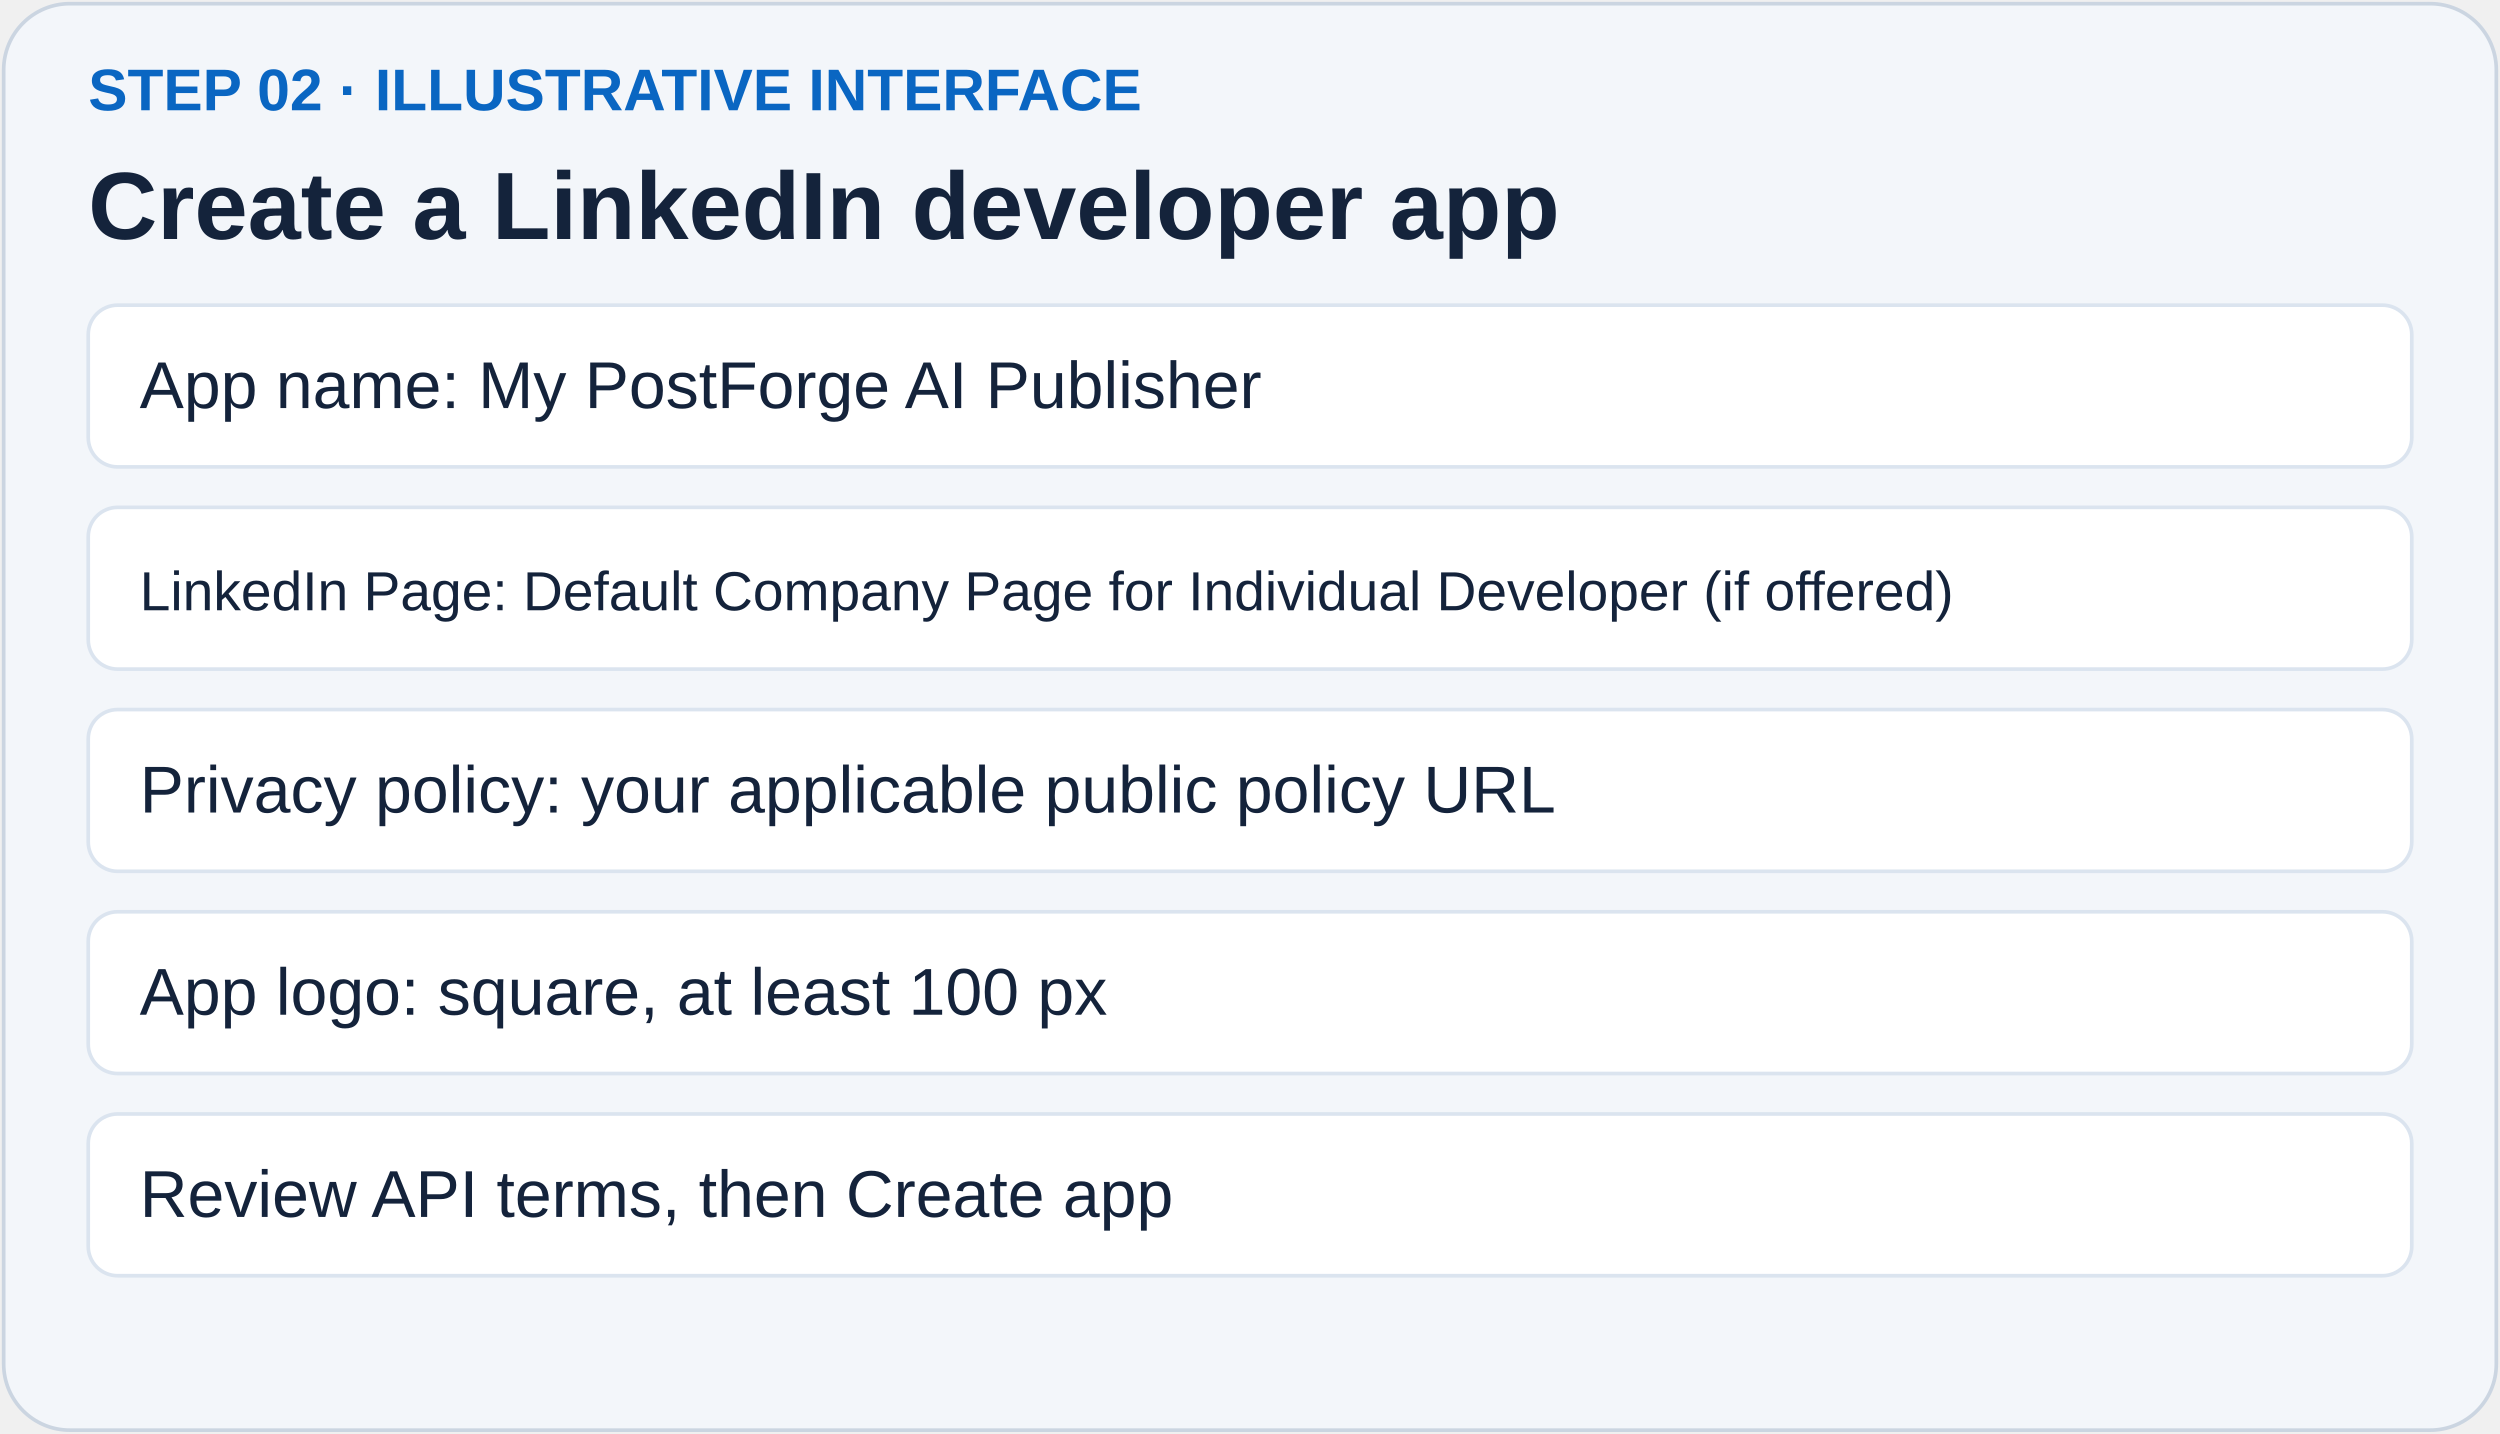
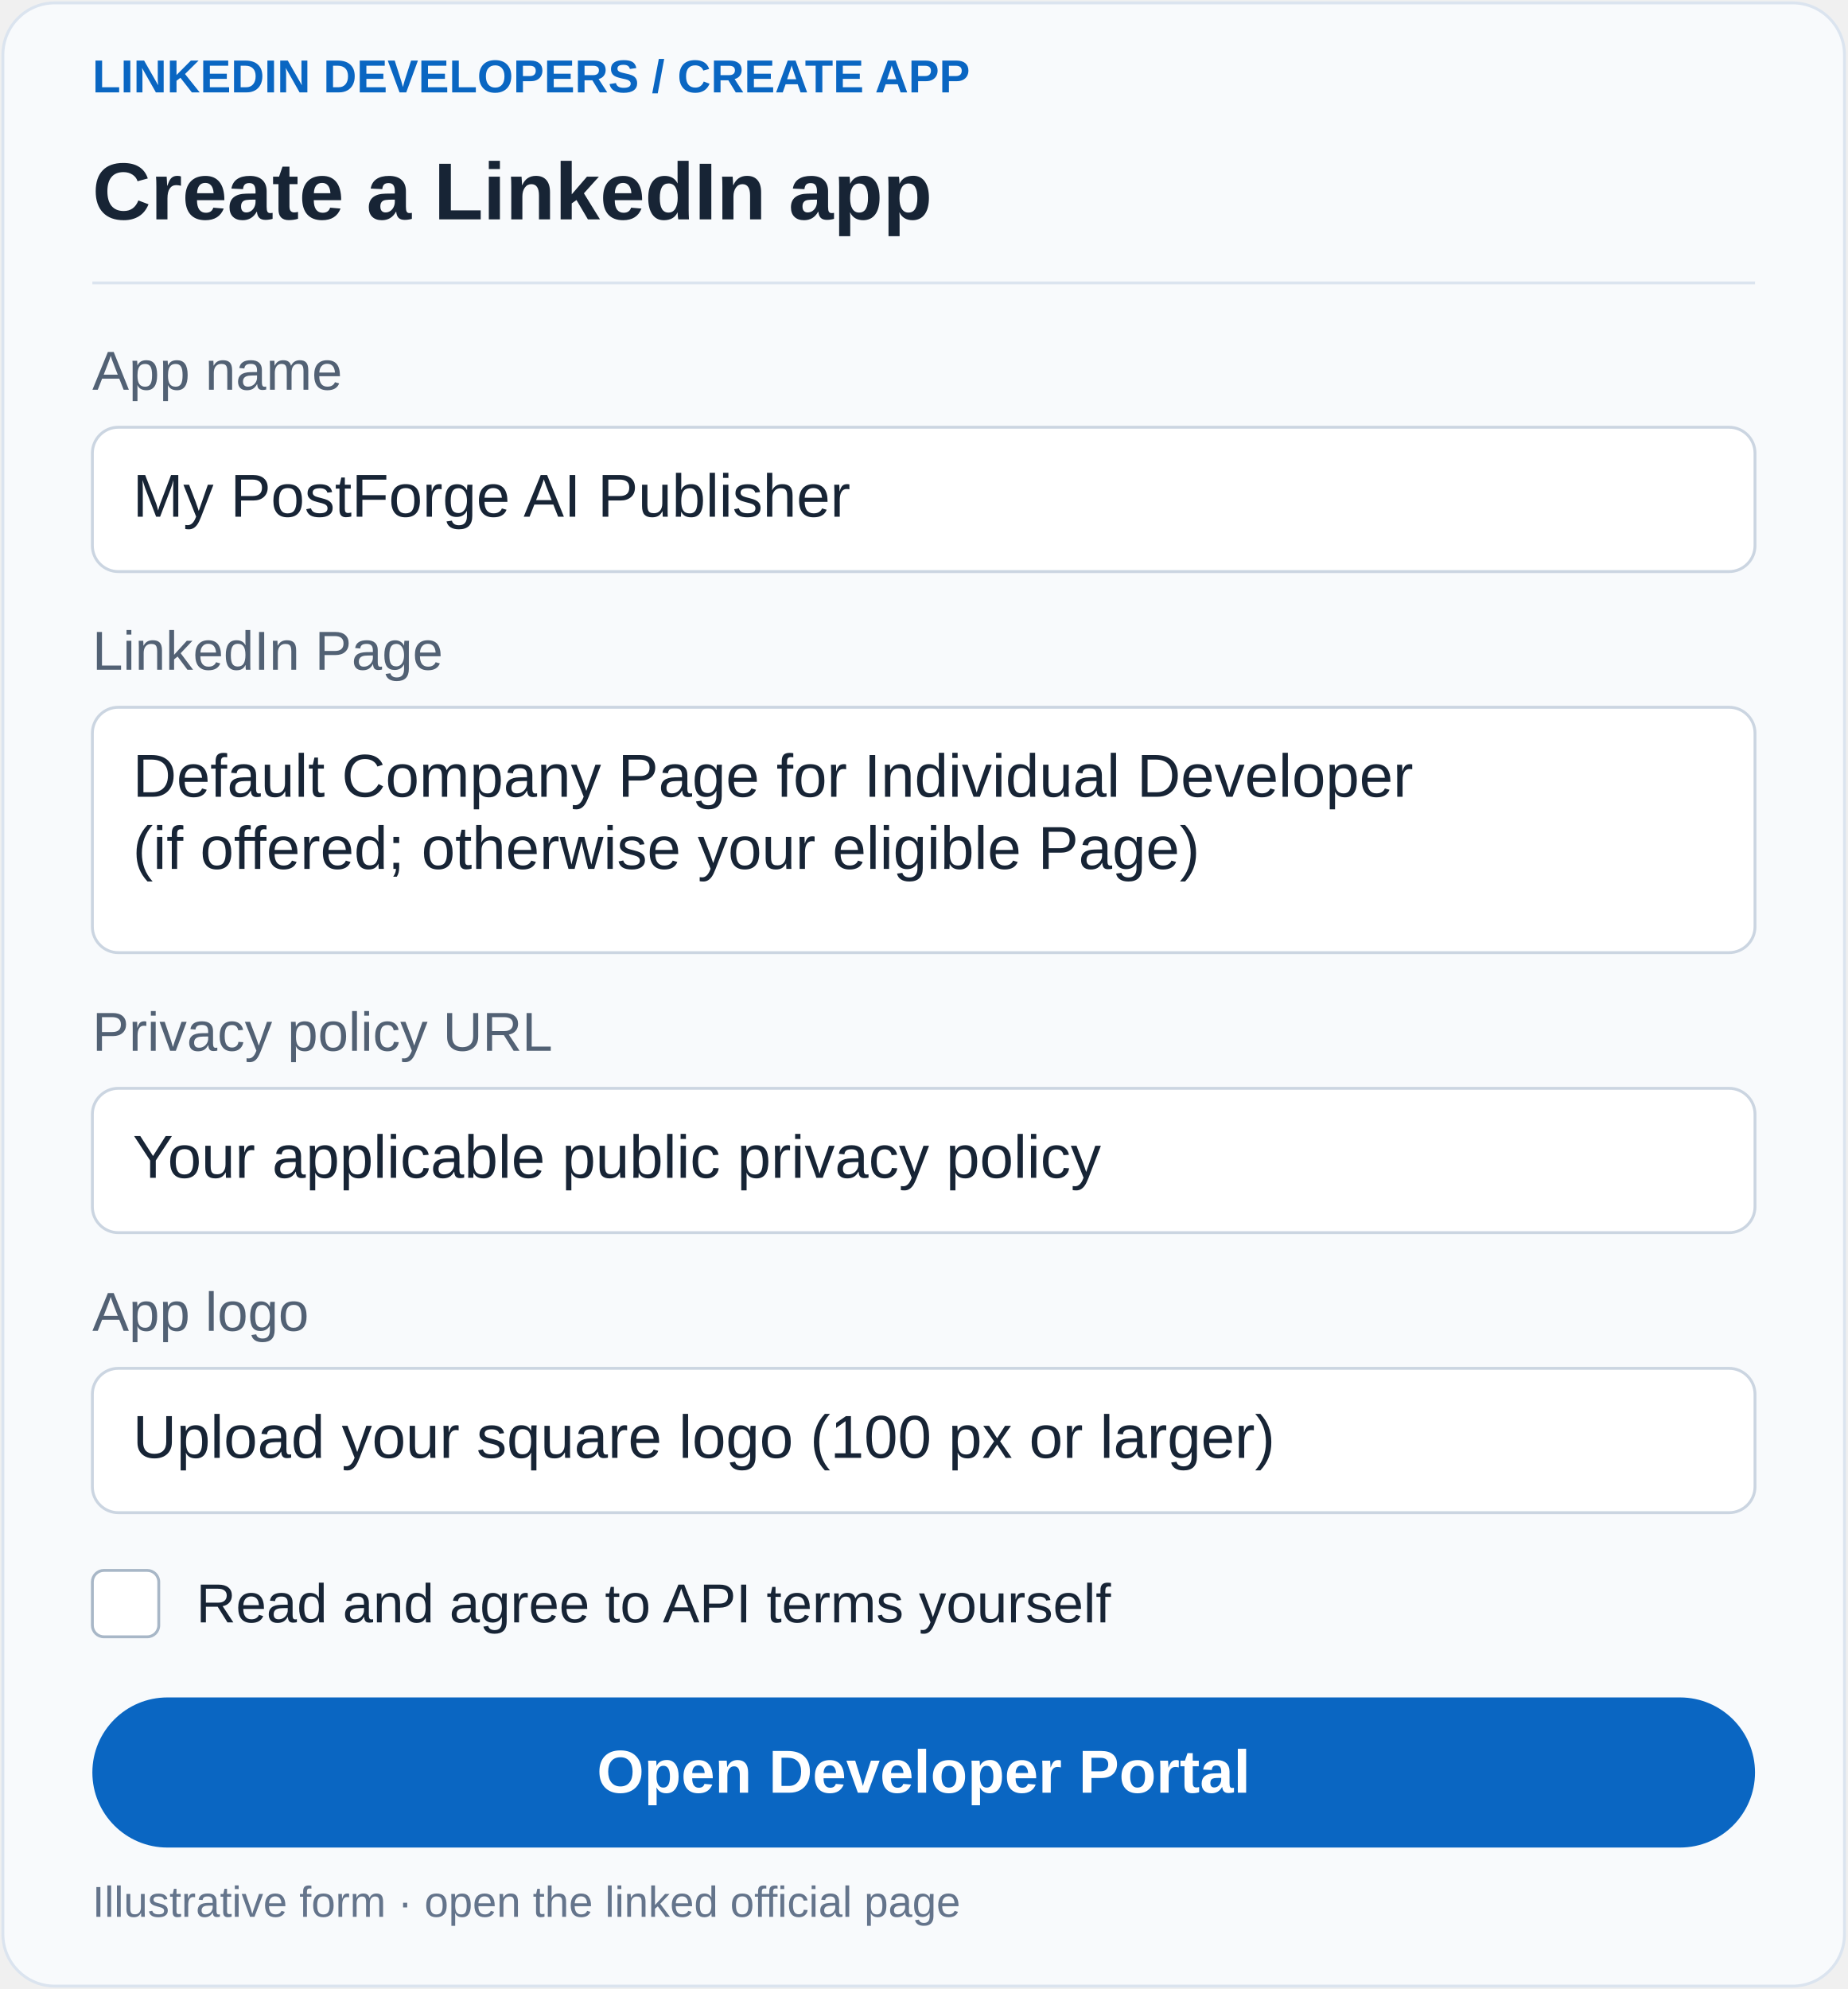
- <svg xmlns="http://www.w3.org/2000/svg" width="680" height="390" viewBox="0 0 680 390">
-   <rect x="1" y="1" width="678" height="388" rx="18" fill="#f3f6fa" stroke="#cbd5e1" />
+ <svg xmlns="http://www.w3.org/2000/svg" width="640" height="689" viewBox="0 0 640 689" role="img" aria-labelledby="title">
+   <rect x="1" y="1" width="638" height="687" rx="18" fill="#f8fafc" stroke="#dbe4ef" />
  <g font-family="Arial,sans-serif">
-     <text x="24" y="30" font-size="16" font-weight="bold" fill="#0a66c2">STEP 02 · ILLUSTRATIVE INTERFACE</text>
-     <text x="24" y="65" font-size="26" font-weight="bold" fill="#14233b">Create a LinkedIn developer app</text>
-     <rect x="24" y="83" width="632" height="44" rx="8" fill="white" stroke="#dbe4ef" />
-     <text x="38" y="111" font-size="18" fill="#14233b">App name: My PostForge AI Publisher</text>
-     <rect x="24" y="138" width="632" height="44" rx="8" fill="white" stroke="#dbe4ef" />
-     <text x="38" y="166" font-size="15" fill="#14233b">LinkedIn Page: Default Company Page for Individual Developer (if offered)</text>
-     <rect x="24" y="193" width="632" height="44" rx="8" fill="white" stroke="#dbe4ef" />
-     <text x="38" y="221" font-size="18" fill="#14233b">Privacy policy: your applicable public policy URL</text>
-     <rect x="24" y="248" width="632" height="44" rx="8" fill="white" stroke="#dbe4ef" />
-     <text x="38" y="276" font-size="18" fill="#14233b">App logo: square, at least 100 px</text>
-     <rect x="24" y="303" width="632" height="44" rx="8" fill="white" stroke="#dbe4ef" />
-     <text x="38" y="331" font-size="18" fill="#14233b">Review API terms, then Create app</text>
+     <text x="32" y="32" font-size="16" fill="#0a66c2" font-weight="700">LINKEDIN DEVELOPERS / CREATE APP</text>
+     <text x="32" y="76" font-size="28" fill="#172435" font-weight="700">Create a LinkedIn app</text>
+     <path d="M32 98H608" stroke="#dbe4ef" />
+     <text x="32" y="135" font-size="19" fill="#526174">App name</text>
+     <rect x="32" y="148" width="576" height="50" rx="9" fill="#fff" stroke="#cbd5e1" />
+     <text x="46" y="179" font-size="21" fill="#172435">My PostForge AI Publisher</text>
+     <text x="32" y="232" font-size="19" fill="#526174">LinkedIn Page</text>
+     <rect x="32" y="245" width="576" height="85" rx="9" fill="#fff" stroke="#cbd5e1" />
+     <text x="46" y="276" font-size="21" fill="#172435">Default Company Page for Individual Developer</text>
+     <text x="46" y="301" font-size="21" fill="#172435">(if offered; otherwise your eligible Page)</text>
+     <text x="32" y="364" font-size="19" fill="#526174">Privacy policy URL</text>
+     <rect x="32" y="377" width="576" height="50" rx="9" fill="#fff" stroke="#cbd5e1" />
+     <text x="46" y="408" font-size="21" fill="#172435">Your applicable public privacy policy</text>
+     <text x="32" y="461" font-size="19" fill="#526174">App logo</text>
+     <rect x="32" y="474" width="576" height="50" rx="9" fill="#fff" stroke="#cbd5e1" />
+     <text x="46" y="505" font-size="21" fill="#172435">Upload your square logo (100 px or larger)</text>
+     <rect x="32" y="544" width="23" height="23" rx="4" fill="white" stroke="#a8b7c7" />
+     <text x="68" y="562" font-size="19" fill="#172435">Read and agree to API terms yourself</text>
+     <rect x="32" y="588" width="576" height="52" rx="26" fill="#0a66c2" />
+     <text x="320" text-anchor="middle" y="621" font-size="21" fill="#fff" font-weight="700">Open Developer Portal</text>
+     <text x="32" y="664" font-size="15" fill="#64748b">Illustrative form · open the linked official page</text>
  </g>
</svg>
